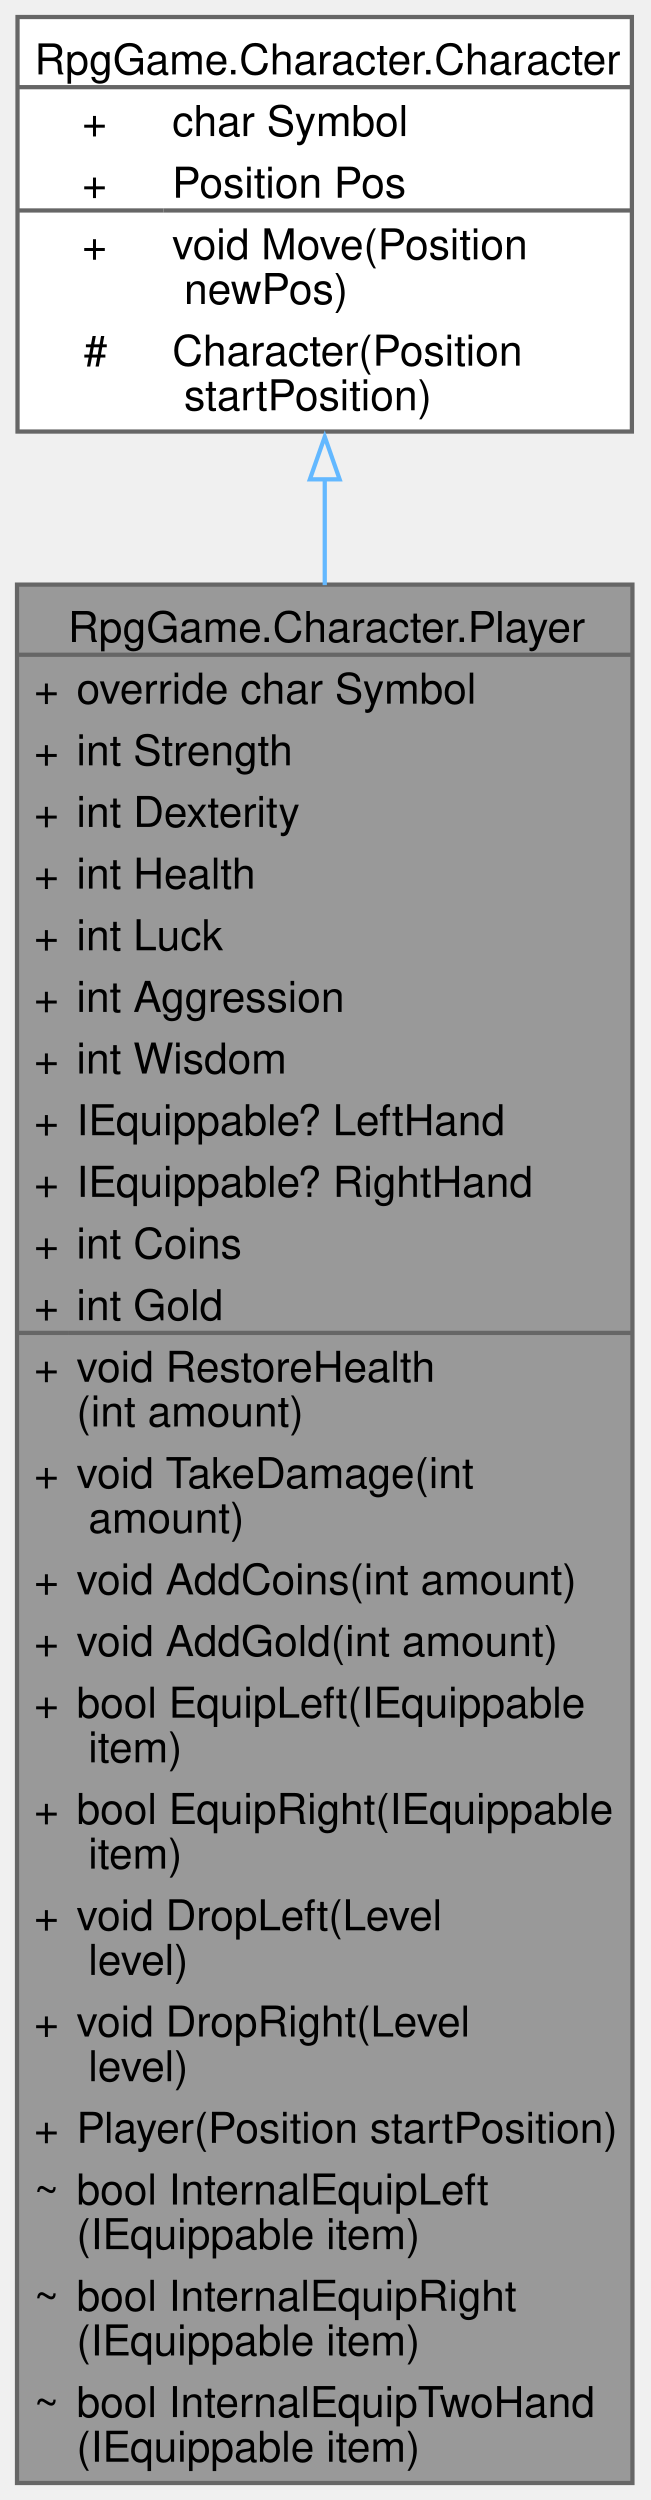
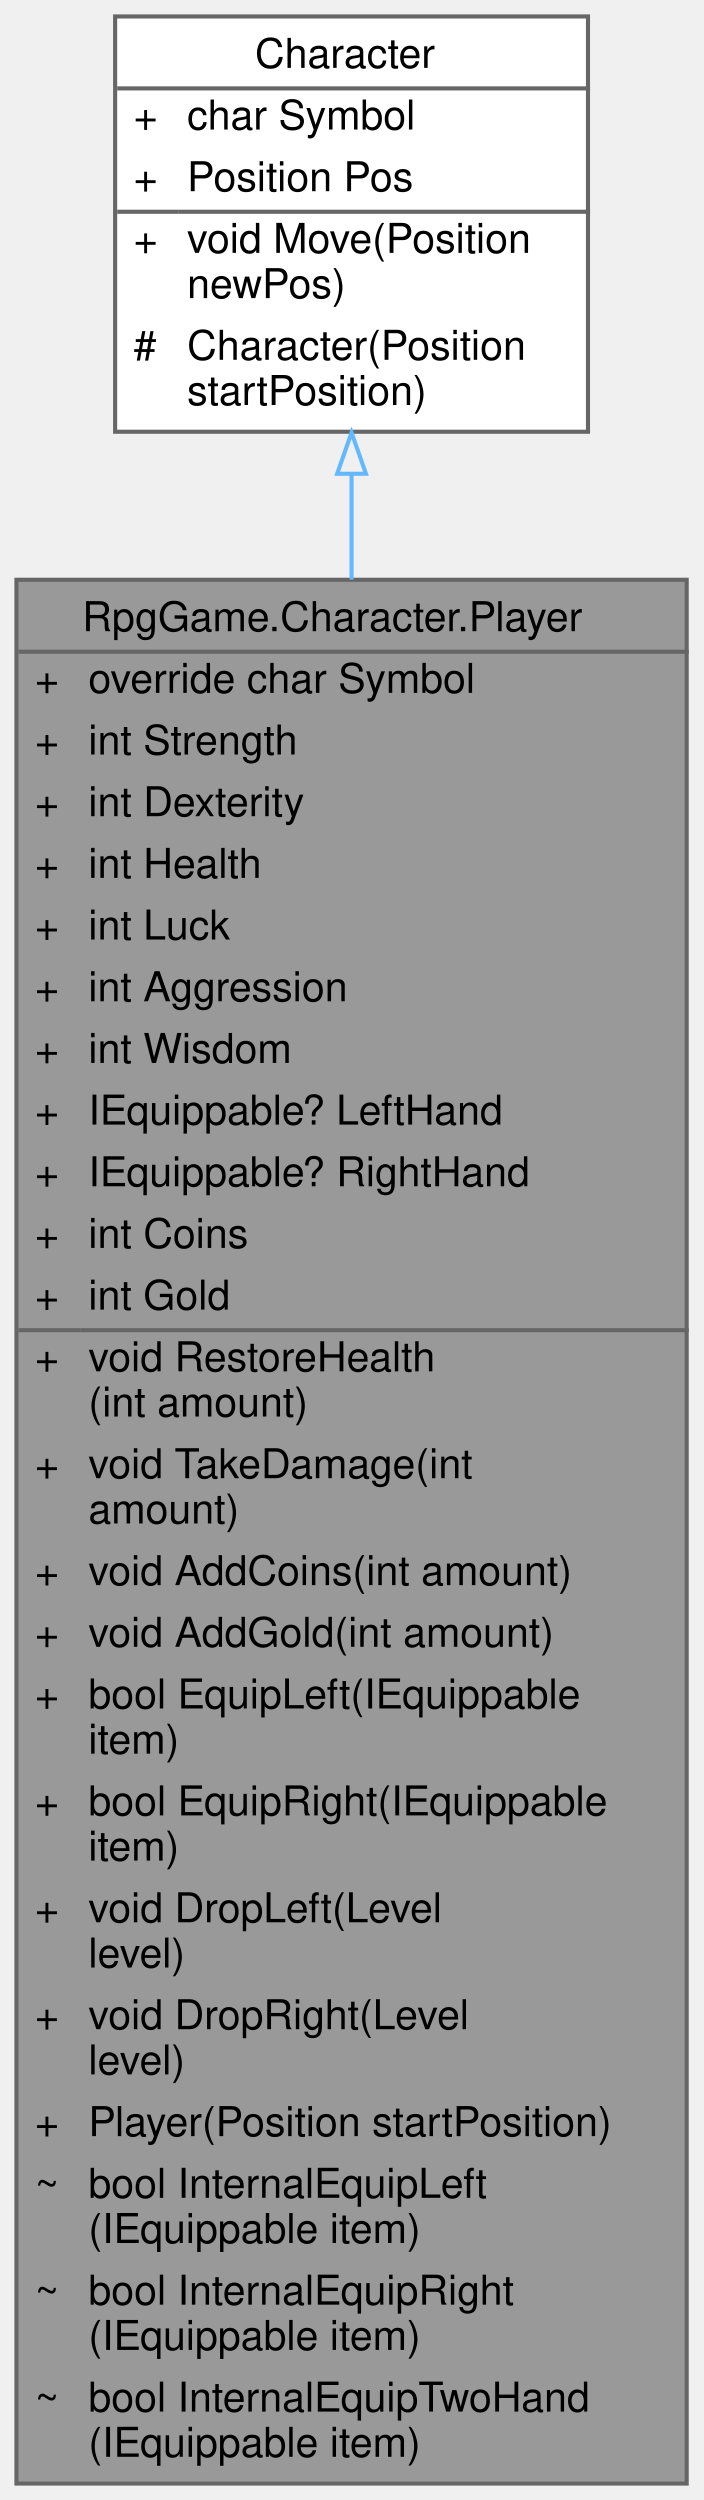
- <svg xmlns="http://www.w3.org/2000/svg" xmlns:xlink="http://www.w3.org/1999/xlink" width="153pt" height="588pt" viewBox="0.00 0.00 153.00 588.00">
-   <g id="graph0" class="graph" transform="scale(1 1) rotate(0) translate(4 584)">
+ <svg xmlns="http://www.w3.org/2000/svg" xmlns:xlink="http://www.w3.org/1999/xlink" width="171pt" height="608pt" viewBox="0.00 0.00 171.00 608.00">
+   <g id="graph0" class="graph" transform="scale(1 1) rotate(0) translate(4 604)">
    <g id="Node000001" class="node">
      <g id="a_Node000001">
        <a xlink:title="Represents the player-controlled character in the game.">
-           <polygon fill="#999999" stroke="none" points="144.75,-446.5 0,-446.5 0,0 144.75,0 144.75,-446.5" />
-           <text xml:space="preserve" text-anchor="start" x="12" y="-433" font-family="Helvetica,sans-Serif" font-size="10.00">RpgGame.Character.Player</text>
-           <text xml:space="preserve" text-anchor="start" x="4" y="-418.5" font-family="Helvetica,sans-Serif" font-size="10.00">+</text>
-           <text xml:space="preserve" text-anchor="start" x="14" y="-418.5" font-family="Helvetica,sans-Serif" font-size="10.00">override char Symbol</text>
-           <text xml:space="preserve" text-anchor="start" x="4" y="-404" font-family="Helvetica,sans-Serif" font-size="10.00">+</text>
-           <text xml:space="preserve" text-anchor="start" x="14" y="-404" font-family="Helvetica,sans-Serif" font-size="10.00">int Strength</text>
-           <text xml:space="preserve" text-anchor="start" x="4" y="-389.5" font-family="Helvetica,sans-Serif" font-size="10.00">+</text>
-           <text xml:space="preserve" text-anchor="start" x="14" y="-389.5" font-family="Helvetica,sans-Serif" font-size="10.00">int Dexterity</text>
-           <text xml:space="preserve" text-anchor="start" x="4" y="-375" font-family="Helvetica,sans-Serif" font-size="10.00">+</text>
-           <text xml:space="preserve" text-anchor="start" x="14" y="-375" font-family="Helvetica,sans-Serif" font-size="10.00">int Health</text>
-           <text xml:space="preserve" text-anchor="start" x="4" y="-360.5" font-family="Helvetica,sans-Serif" font-size="10.00">+</text>
-           <text xml:space="preserve" text-anchor="start" x="14" y="-360.5" font-family="Helvetica,sans-Serif" font-size="10.00">int Luck</text>
-           <text xml:space="preserve" text-anchor="start" x="4" y="-346" font-family="Helvetica,sans-Serif" font-size="10.00">+</text>
-           <text xml:space="preserve" text-anchor="start" x="14" y="-346" font-family="Helvetica,sans-Serif" font-size="10.00">int Aggression</text>
-           <text xml:space="preserve" text-anchor="start" x="4" y="-331.5" font-family="Helvetica,sans-Serif" font-size="10.00">+</text>
-           <text xml:space="preserve" text-anchor="start" x="14" y="-331.5" font-family="Helvetica,sans-Serif" font-size="10.00">int Wisdom</text>
-           <text xml:space="preserve" text-anchor="start" x="4" y="-317" font-family="Helvetica,sans-Serif" font-size="10.00">+</text>
-           <text xml:space="preserve" text-anchor="start" x="14" y="-317" font-family="Helvetica,sans-Serif" font-size="10.00">IEquippable? LeftHand</text>
-           <text xml:space="preserve" text-anchor="start" x="4" y="-302.5" font-family="Helvetica,sans-Serif" font-size="10.00">+</text>
-           <text xml:space="preserve" text-anchor="start" x="14" y="-302.5" font-family="Helvetica,sans-Serif" font-size="10.00">IEquippable? RightHand</text>
-           <text xml:space="preserve" text-anchor="start" x="4" y="-288" font-family="Helvetica,sans-Serif" font-size="10.00">+</text>
-           <text xml:space="preserve" text-anchor="start" x="14" y="-288" font-family="Helvetica,sans-Serif" font-size="10.00">int Coins</text>
-           <text xml:space="preserve" text-anchor="start" x="4" y="-273.5" font-family="Helvetica,sans-Serif" font-size="10.00">+</text>
-           <text xml:space="preserve" text-anchor="start" x="14" y="-273.5" font-family="Helvetica,sans-Serif" font-size="10.00">int Gold</text>
-           <text xml:space="preserve" text-anchor="start" x="4" y="-259" font-family="Helvetica,sans-Serif" font-size="10.00">+</text>
-           <text xml:space="preserve" text-anchor="start" x="14" y="-259" font-family="Helvetica,sans-Serif" font-size="10.00">void RestoreHealth</text>
-           <text xml:space="preserve" text-anchor="start" x="14" y="-248.5" font-family="Helvetica,sans-Serif" font-size="10.00">(int amount)</text>
-           <text xml:space="preserve" text-anchor="start" x="4" y="-234" font-family="Helvetica,sans-Serif" font-size="10.00">+</text>
-           <text xml:space="preserve" text-anchor="start" x="14" y="-234" font-family="Helvetica,sans-Serif" font-size="10.00">void TakeDamage(int</text>
-           <text xml:space="preserve" text-anchor="start" x="14" y="-223.5" font-family="Helvetica,sans-Serif" font-size="10.00"> amount)</text>
-           <text xml:space="preserve" text-anchor="start" x="4" y="-209" font-family="Helvetica,sans-Serif" font-size="10.00">+</text>
-           <text xml:space="preserve" text-anchor="start" x="14" y="-209" font-family="Helvetica,sans-Serif" font-size="10.00">void AddCoins(int amount)</text>
-           <text xml:space="preserve" text-anchor="start" x="4" y="-194.5" font-family="Helvetica,sans-Serif" font-size="10.00">+</text>
-           <text xml:space="preserve" text-anchor="start" x="14" y="-194.5" font-family="Helvetica,sans-Serif" font-size="10.00">void AddGold(int amount)</text>
-           <text xml:space="preserve" text-anchor="start" x="4" y="-180" font-family="Helvetica,sans-Serif" font-size="10.00">+</text>
-           <text xml:space="preserve" text-anchor="start" x="14" y="-180" font-family="Helvetica,sans-Serif" font-size="10.00">bool EquipLeft(IEquippable</text>
-           <text xml:space="preserve" text-anchor="start" x="14" y="-169.5" font-family="Helvetica,sans-Serif" font-size="10.00"> item)</text>
-           <text xml:space="preserve" text-anchor="start" x="4" y="-155" font-family="Helvetica,sans-Serif" font-size="10.00">+</text>
-           <text xml:space="preserve" text-anchor="start" x="14" y="-155" font-family="Helvetica,sans-Serif" font-size="10.00">bool EquipRight(IEquippable</text>
-           <text xml:space="preserve" text-anchor="start" x="14" y="-144.5" font-family="Helvetica,sans-Serif" font-size="10.00"> item)</text>
-           <text xml:space="preserve" text-anchor="start" x="4" y="-130" font-family="Helvetica,sans-Serif" font-size="10.00">+</text>
-           <text xml:space="preserve" text-anchor="start" x="14" y="-130" font-family="Helvetica,sans-Serif" font-size="10.00">void DropLeft(Level</text>
-           <text xml:space="preserve" text-anchor="start" x="14" y="-119.5" font-family="Helvetica,sans-Serif" font-size="10.00"> level)</text>
-           <text xml:space="preserve" text-anchor="start" x="4" y="-105" font-family="Helvetica,sans-Serif" font-size="10.00">+</text>
-           <text xml:space="preserve" text-anchor="start" x="14" y="-105" font-family="Helvetica,sans-Serif" font-size="10.00">void DropRight(Level</text>
-           <text xml:space="preserve" text-anchor="start" x="14" y="-94.5" font-family="Helvetica,sans-Serif" font-size="10.00"> level)</text>
-           <text xml:space="preserve" text-anchor="start" x="4" y="-80" font-family="Helvetica,sans-Serif" font-size="10.00">+</text>
-           <text xml:space="preserve" text-anchor="start" x="14" y="-80" font-family="Helvetica,sans-Serif" font-size="10.00">Player(Position startPosition)</text>
-           <text xml:space="preserve" text-anchor="start" x="4" y="-65.5" font-family="Helvetica,sans-Serif" font-size="10.00">~</text>
-           <text xml:space="preserve" text-anchor="start" x="14" y="-65.5" font-family="Helvetica,sans-Serif" font-size="10.00">bool InternalEquipLeft</text>
-           <text xml:space="preserve" text-anchor="start" x="14" y="-55" font-family="Helvetica,sans-Serif" font-size="10.00">(IEquippable item)</text>
-           <text xml:space="preserve" text-anchor="start" x="4" y="-40.5" font-family="Helvetica,sans-Serif" font-size="10.00">~</text>
-           <text xml:space="preserve" text-anchor="start" x="14" y="-40.5" font-family="Helvetica,sans-Serif" font-size="10.00">bool InternalEquipRight</text>
-           <text xml:space="preserve" text-anchor="start" x="14" y="-30" font-family="Helvetica,sans-Serif" font-size="10.00">(IEquippable item)</text>
-           <text xml:space="preserve" text-anchor="start" x="4" y="-15.5" font-family="Helvetica,sans-Serif" font-size="10.00">~</text>
-           <text xml:space="preserve" text-anchor="start" x="14" y="-15.5" font-family="Helvetica,sans-Serif" font-size="10.00">bool InternalEquipTwoHand</text>
-           <text xml:space="preserve" text-anchor="start" x="14" y="-5" font-family="Helvetica,sans-Serif" font-size="10.00">(IEquippable item)</text>
-           <polygon fill="#666666" stroke="#666666" points="0,-430 0,-430 144.75,-430 144.75,-430 0,-430" />
-           <polygon fill="#666666" stroke="#666666" points="0,-270.5 0,-270.5 12,-270.5 12,-270.5 0,-270.5" />
-           <polygon fill="#666666" stroke="#666666" points="12,-270.5 12,-270.5 144.75,-270.5 144.75,-270.5 12,-270.5" />
-           <polygon fill="none" stroke="#666666" points="0,0 0,-446.5 144.75,-446.5 144.75,0 0,0" />
+           <polygon fill="#999999" stroke="transparent" points="163,-463 0,-463 0,0 163,0 163,-463" />
+           <text text-anchor="start" x="16" y="-450.5" font-family="Helvetica,sans-Serif" font-size="10.00">RpgGame.Character.Player</text>
+           <text text-anchor="start" x="4.5" y="-435.5" font-family="Helvetica,sans-Serif" font-size="10.00">+</text>
+           <text text-anchor="start" x="17.5" y="-435.5" font-family="Helvetica,sans-Serif" font-size="10.00">override char Symbol</text>
+           <text text-anchor="start" x="4.5" y="-420.5" font-family="Helvetica,sans-Serif" font-size="10.00">+</text>
+           <text text-anchor="start" x="17.5" y="-420.5" font-family="Helvetica,sans-Serif" font-size="10.00">int Strength</text>
+           <text text-anchor="start" x="4.5" y="-405.5" font-family="Helvetica,sans-Serif" font-size="10.00">+</text>
+           <text text-anchor="start" x="17.5" y="-405.5" font-family="Helvetica,sans-Serif" font-size="10.00">int Dexterity</text>
+           <text text-anchor="start" x="4.5" y="-390.5" font-family="Helvetica,sans-Serif" font-size="10.00">+</text>
+           <text text-anchor="start" x="17.5" y="-390.5" font-family="Helvetica,sans-Serif" font-size="10.00">int Health</text>
+           <text text-anchor="start" x="4.5" y="-375.5" font-family="Helvetica,sans-Serif" font-size="10.00">+</text>
+           <text text-anchor="start" x="17.5" y="-375.5" font-family="Helvetica,sans-Serif" font-size="10.00">int Luck</text>
+           <text text-anchor="start" x="4.5" y="-360.5" font-family="Helvetica,sans-Serif" font-size="10.00">+</text>
+           <text text-anchor="start" x="17.5" y="-360.5" font-family="Helvetica,sans-Serif" font-size="10.00">int Aggression</text>
+           <text text-anchor="start" x="4.5" y="-345.5" font-family="Helvetica,sans-Serif" font-size="10.00">+</text>
+           <text text-anchor="start" x="17.5" y="-345.5" font-family="Helvetica,sans-Serif" font-size="10.00">int Wisdom</text>
+           <text text-anchor="start" x="4.5" y="-330.5" font-family="Helvetica,sans-Serif" font-size="10.00">+</text>
+           <text text-anchor="start" x="17.5" y="-330.5" font-family="Helvetica,sans-Serif" font-size="10.00">IEquippable? LeftHand</text>
+           <text text-anchor="start" x="4.5" y="-315.5" font-family="Helvetica,sans-Serif" font-size="10.00">+</text>
+           <text text-anchor="start" x="17.5" y="-315.5" font-family="Helvetica,sans-Serif" font-size="10.00">IEquippable? RightHand</text>
+           <text text-anchor="start" x="4.5" y="-300.5" font-family="Helvetica,sans-Serif" font-size="10.00">+</text>
+           <text text-anchor="start" x="17.5" y="-300.5" font-family="Helvetica,sans-Serif" font-size="10.00">int Coins</text>
+           <text text-anchor="start" x="4.5" y="-285.5" font-family="Helvetica,sans-Serif" font-size="10.00">+</text>
+           <text text-anchor="start" x="17.5" y="-285.5" font-family="Helvetica,sans-Serif" font-size="10.00">int Gold</text>
+           <text text-anchor="start" x="4.5" y="-270.5" font-family="Helvetica,sans-Serif" font-size="10.00">+</text>
+           <text text-anchor="start" x="17.5" y="-270.5" font-family="Helvetica,sans-Serif" font-size="10.00">void RestoreHealth</text>
+           <text text-anchor="start" x="17.5" y="-259.5" font-family="Helvetica,sans-Serif" font-size="10.00">(int amount)</text>
+           <text text-anchor="start" x="4.5" y="-244.5" font-family="Helvetica,sans-Serif" font-size="10.00">+</text>
+           <text text-anchor="start" x="17.5" y="-244.5" font-family="Helvetica,sans-Serif" font-size="10.00">void TakeDamage(int</text>
+           <text text-anchor="start" x="17.5" y="-233.5" font-family="Helvetica,sans-Serif" font-size="10.00"> amount)</text>
+           <text text-anchor="start" x="4.5" y="-218.5" font-family="Helvetica,sans-Serif" font-size="10.00">+</text>
+           <text text-anchor="start" x="17.5" y="-218.5" font-family="Helvetica,sans-Serif" font-size="10.00">void AddCoins(int amount)</text>
+           <text text-anchor="start" x="4.5" y="-203.5" font-family="Helvetica,sans-Serif" font-size="10.00">+</text>
+           <text text-anchor="start" x="17.5" y="-203.5" font-family="Helvetica,sans-Serif" font-size="10.00">void AddGold(int amount)</text>
+           <text text-anchor="start" x="4.5" y="-188.5" font-family="Helvetica,sans-Serif" font-size="10.00">+</text>
+           <text text-anchor="start" x="17.5" y="-188.5" font-family="Helvetica,sans-Serif" font-size="10.00">bool EquipLeft(IEquippable</text>
+           <text text-anchor="start" x="17.5" y="-177.5" font-family="Helvetica,sans-Serif" font-size="10.00"> item)</text>
+           <text text-anchor="start" x="4.5" y="-162.5" font-family="Helvetica,sans-Serif" font-size="10.00">+</text>
+           <text text-anchor="start" x="17.5" y="-162.5" font-family="Helvetica,sans-Serif" font-size="10.00">bool EquipRight(IEquippable</text>
+           <text text-anchor="start" x="17.5" y="-151.5" font-family="Helvetica,sans-Serif" font-size="10.00"> item)</text>
+           <text text-anchor="start" x="4.5" y="-136.5" font-family="Helvetica,sans-Serif" font-size="10.00">+</text>
+           <text text-anchor="start" x="17.5" y="-136.5" font-family="Helvetica,sans-Serif" font-size="10.00">void DropLeft(Level</text>
+           <text text-anchor="start" x="17.5" y="-125.5" font-family="Helvetica,sans-Serif" font-size="10.00"> level)</text>
+           <text text-anchor="start" x="4.5" y="-110.5" font-family="Helvetica,sans-Serif" font-size="10.00">+</text>
+           <text text-anchor="start" x="17.5" y="-110.5" font-family="Helvetica,sans-Serif" font-size="10.00">void DropRight(Level</text>
+           <text text-anchor="start" x="17.5" y="-99.5" font-family="Helvetica,sans-Serif" font-size="10.00"> level)</text>
+           <text text-anchor="start" x="4.5" y="-84.5" font-family="Helvetica,sans-Serif" font-size="10.00">+</text>
+           <text text-anchor="start" x="17.5" y="-84.5" font-family="Helvetica,sans-Serif" font-size="10.00">Player(Position startPosition)</text>
+           <text text-anchor="start" x="4.5" y="-69.5" font-family="Helvetica,sans-Serif" font-size="10.00">~</text>
+           <text text-anchor="start" x="17.5" y="-69.5" font-family="Helvetica,sans-Serif" font-size="10.00">bool InternalEquipLeft</text>
+           <text text-anchor="start" x="17.5" y="-58.5" font-family="Helvetica,sans-Serif" font-size="10.00">(IEquippable item)</text>
+           <text text-anchor="start" x="4.5" y="-43.5" font-family="Helvetica,sans-Serif" font-size="10.00">~</text>
+           <text text-anchor="start" x="17.5" y="-43.5" font-family="Helvetica,sans-Serif" font-size="10.00">bool InternalEquipRight</text>
+           <text text-anchor="start" x="17.5" y="-32.5" font-family="Helvetica,sans-Serif" font-size="10.00">(IEquippable item)</text>
+           <text text-anchor="start" x="4.5" y="-17.5" font-family="Helvetica,sans-Serif" font-size="10.00">~</text>
+           <text text-anchor="start" x="17.5" y="-17.5" font-family="Helvetica,sans-Serif" font-size="10.00">bool InternalEquipTwoHand</text>
+           <text text-anchor="start" x="17.5" y="-6.5" font-family="Helvetica,sans-Serif" font-size="10.00">(IEquippable item)</text>
+           <polygon fill="#666666" stroke="#666666" points="0.5,-445.5 0.5,-445.5 163.5,-445.5 163.5,-445.5 0.5,-445.5" />
+           <polygon fill="#666666" stroke="#666666" points="0.5,-280.5 0.5,-280.5 15.5,-280.5 15.5,-280.5 0.5,-280.5" />
+           <polygon fill="#666666" stroke="#666666" points="15.5,-280.5 15.5,-280.5 163.5,-280.5 163.5,-280.5 15.5,-280.5" />
+           <polygon fill="none" stroke="#666666" points="0,0 0,-463 163,-463 163,0 0,0" />
        </a>
      </g>
    </g>
    <g id="Node000002" class="node">
      <g id="a_Node000002">
        <a xlink:href="classRpgGame_1_1Character_1_1Character.html" target="_top" xlink:title="Base abstract class for both playable and non-playable characters.">
-           <polygon fill="white" stroke="none" points="144.62,-580 0.12,-580 0.12,-482.5 144.62,-482.5 144.62,-580" />
-           <text xml:space="preserve" text-anchor="start" x="4.12" y="-566.5" font-family="Helvetica,sans-Serif" font-size="10.00">RpgGame.Character.Character</text>
-           <text xml:space="preserve" text-anchor="start" x="15.31" y="-552" font-family="Helvetica,sans-Serif" font-size="10.00">+</text>
-           <text xml:space="preserve" text-anchor="start" x="36.5" y="-552" font-family="Helvetica,sans-Serif" font-size="10.00">char Symbol</text>
-           <text xml:space="preserve" text-anchor="start" x="15.31" y="-537.5" font-family="Helvetica,sans-Serif" font-size="10.00">+</text>
-           <text xml:space="preserve" text-anchor="start" x="36.5" y="-537.5" font-family="Helvetica,sans-Serif" font-size="10.00">Position Pos</text>
-           <text xml:space="preserve" text-anchor="start" x="15.31" y="-523" font-family="Helvetica,sans-Serif" font-size="10.00">+</text>
-           <text xml:space="preserve" text-anchor="start" x="36.5" y="-523" font-family="Helvetica,sans-Serif" font-size="10.00">void Move(Position</text>
-           <text xml:space="preserve" text-anchor="start" x="36.5" y="-512.5" font-family="Helvetica,sans-Serif" font-size="10.00"> newPos)</text>
-           <text xml:space="preserve" text-anchor="start" x="15.69" y="-498" font-family="Helvetica,sans-Serif" font-size="10.00">#</text>
-           <text xml:space="preserve" text-anchor="start" x="36.5" y="-498" font-family="Helvetica,sans-Serif" font-size="10.00">Character(Position</text>
-           <text xml:space="preserve" text-anchor="start" x="36.5" y="-487.5" font-family="Helvetica,sans-Serif" font-size="10.00"> startPosition)</text>
-           <polygon fill="#666666" stroke="#666666" points="0.12,-563.5 0.12,-563.5 144.62,-563.5 144.62,-563.5 0.12,-563.5" />
-           <polygon fill="#666666" stroke="#666666" points="0.12,-534.5 0.12,-534.5 34.5,-534.5 34.5,-534.5 0.12,-534.5" />
-           <polygon fill="#666666" stroke="#666666" points="34.5,-534.5 34.5,-534.5 144.62,-534.5 144.62,-534.5 34.5,-534.5" />
-           <polygon fill="none" stroke="#666666" points="0.12,-482.5 0.12,-580 144.62,-580 144.62,-482.5 0.12,-482.5" />
+           <polygon fill="white" stroke="transparent" points="139,-600 24,-600 24,-499 139,-499 139,-600" />
+           <text text-anchor="start" x="58" y="-587.5" font-family="Helvetica,sans-Serif" font-size="10.00">Character</text>
+           <text text-anchor="start" x="28.5" y="-572.5" font-family="Helvetica,sans-Serif" font-size="10.00">+</text>
+           <text text-anchor="start" x="41.5" y="-572.5" font-family="Helvetica,sans-Serif" font-size="10.00">char Symbol</text>
+           <text text-anchor="start" x="28.5" y="-557.5" font-family="Helvetica,sans-Serif" font-size="10.00">+</text>
+           <text text-anchor="start" x="41.5" y="-557.5" font-family="Helvetica,sans-Serif" font-size="10.00">Position Pos</text>
+           <text text-anchor="start" x="28.5" y="-542.5" font-family="Helvetica,sans-Serif" font-size="10.00">+</text>
+           <text text-anchor="start" x="41.5" y="-542.5" font-family="Helvetica,sans-Serif" font-size="10.00">void Move(Position</text>
+           <text text-anchor="start" x="41.5" y="-531.5" font-family="Helvetica,sans-Serif" font-size="10.00"> newPos)</text>
+           <text text-anchor="start" x="28.5" y="-516.5" font-family="Helvetica,sans-Serif" font-size="10.00">#</text>
+           <text text-anchor="start" x="41.5" y="-516.5" font-family="Helvetica,sans-Serif" font-size="10.00">Character(Position</text>
+           <text text-anchor="start" x="41.5" y="-505.5" font-family="Helvetica,sans-Serif" font-size="10.00"> startPosition)</text>
+           <polygon fill="#666666" stroke="#666666" points="24.5,-582.5 24.5,-582.5 139.5,-582.5 139.5,-582.5 24.5,-582.5" />
+           <polygon fill="#666666" stroke="#666666" points="24.5,-552.5 24.5,-552.5 39.5,-552.5 39.5,-552.5 24.5,-552.5" />
+           <polygon fill="#666666" stroke="#666666" points="39.5,-552.5 39.5,-552.5 139.5,-552.5 139.5,-552.5 39.5,-552.5" />
+           <polygon fill="none" stroke="#666666" points="24,-499 24,-600 139,-600 139,-499 24,-499" />
        </a>
      </g>
    </g>
    <g id="edge1_Node000001_Node000002" class="edge">
      <g id="a_edge1_Node000001_Node000002">
        <a xlink:title=" ">
-           <path fill="none" stroke="#63b8ff" d="M72.38,-471.32C72.38,-463.49 72.38,-455.13 72.38,-446.38" />
-           <polygon fill="none" stroke="#63b8ff" points="68.88,-471.26 72.38,-481.26 75.88,-471.26 68.88,-471.26" />
+           <path fill="none" stroke="#63b8ff" d="M81.5,-488.58C81.5,-480.57 81.5,-472 81.5,-463.04" />
+           <polygon fill="none" stroke="#63b8ff" points="78,-488.78 81.5,-498.78 85,-488.78 78,-488.78" />
        </a>
      </g>
    </g>
  </g>
</svg>
